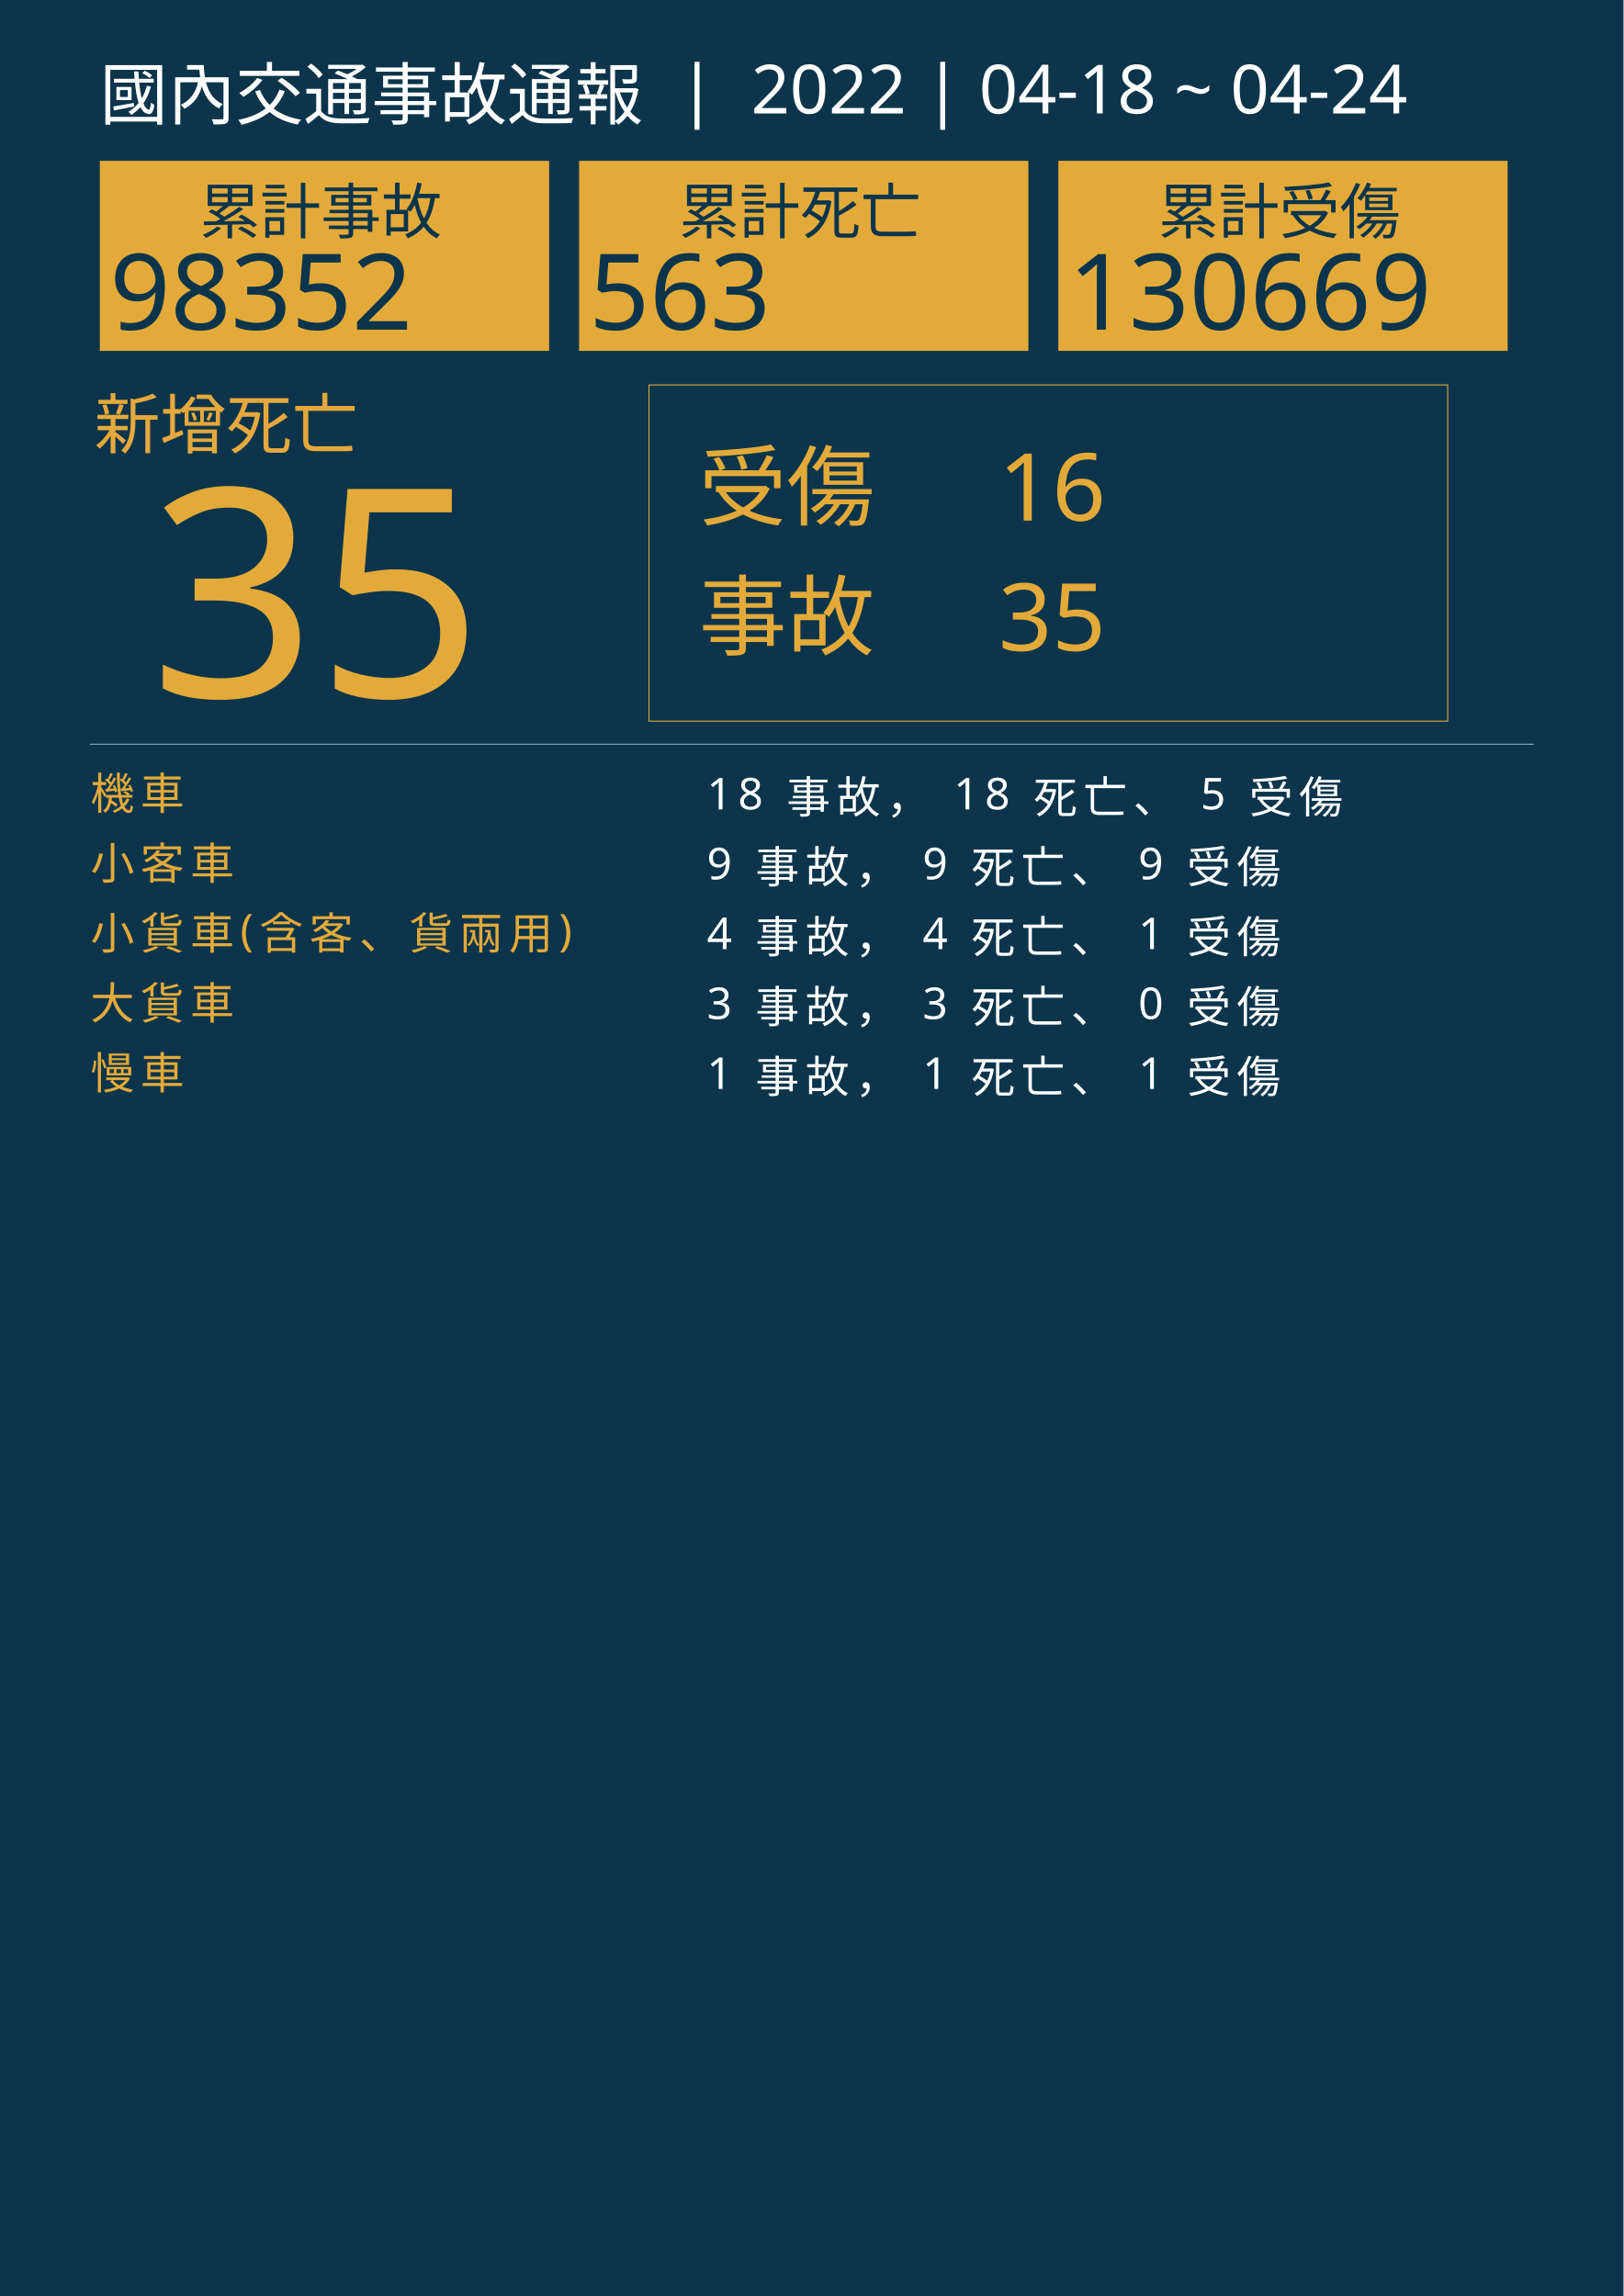
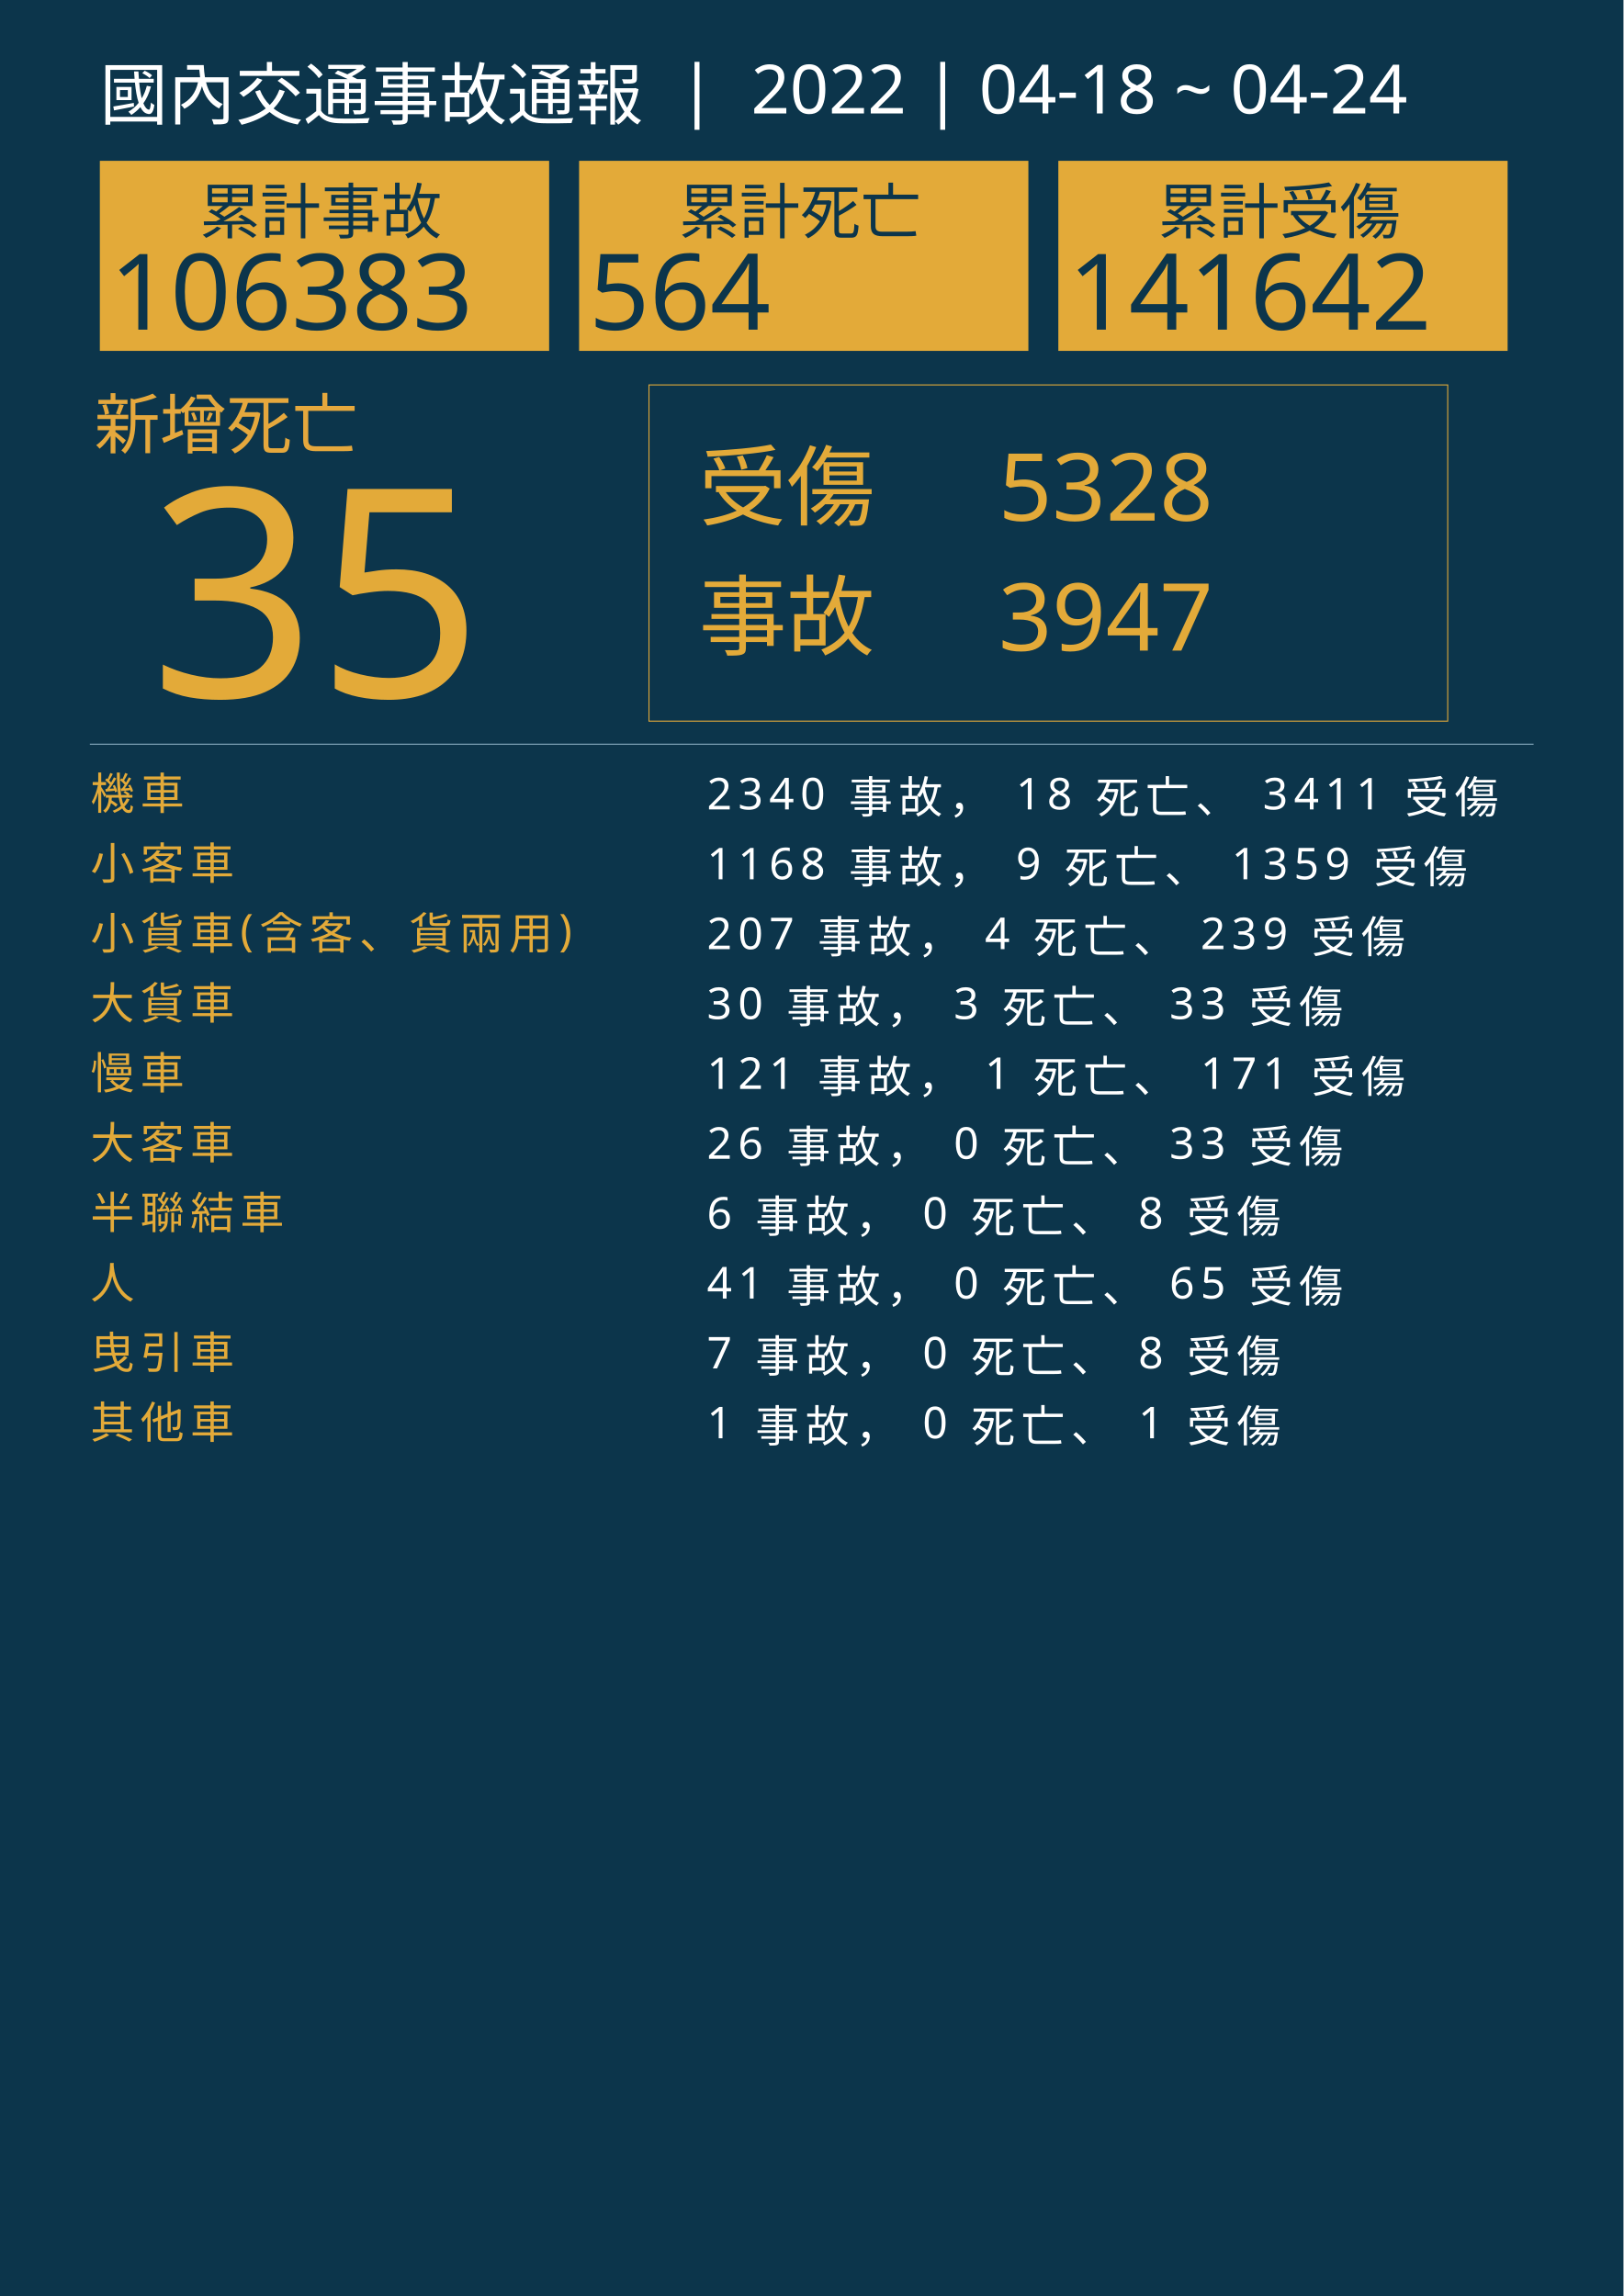
<svg xmlns="http://www.w3.org/2000/svg" version="1.1" id="圖層_1" x="0px" y="0px" viewBox="0 0 1626 2300" style="enable-background:new 0 0 1626 2300;" xml:space="preserve">
  <style type="text/css">
	.st0{fill:#0C354B;}
	.st1{fill:#E5A83D;}
	.st2{font-family:'NotoSansCJKtc-Bold-B5pc-H';}
	.st3{font-size:66px;}
	.st4{fill:#E3AA39;}
	.st5{font-family:'Arial-BoldMT';}
	.st6{font-size:291.776px;}
	.st7{fill:none;stroke:#E3AA39;stroke-miterlimit:10;}
	.st8{font-family:'NotoSansCJKtc-Light-B5pc-H';}
	.st9{font-size:88px;}
	.st10{font-family:'NotoSansCJKtc-Medium-B5pc-H';}
	.st11{font-size:94px;}
	.st12{fill:none;stroke:#8AAFC1;stroke-miterlimit:10;}
	.st13{font-size:60.649px;}
	.st14{font-size:106px;}
	.st15{fill:none;}
	.st16{font-size:44px;}
	.st17{letter-spacing:6;}
	.st18{fill:#FFFFFF;}
	.st19{letter-spacing:1;}
	.st20{font-size:68px;}
</style>
  <rect class="st0" width="1626" height="2300" />
  <text transform="matrix(1 0 0 1 94.5001 449.017)" class="st1 st2 st3">新增死亡</text>
  <g>
    <text transform="matrix(1 0 0 1 150 698.1412)" class="st4 st5 st6">35</text>
  </g>
  <g>
    <rect x="650" y="385.6" class="st7" width="800" height="336.8" />
    <g>
      <text transform="matrix(1 0 0 1 700 519.593)" class="st4 st8 st9">受傷</text>
-       <text transform="matrix(1 0 0 1 1000 521.5084)" class="st4 st10 st11">16</text>
-       <text transform="matrix(1 0 0 1 1000 651.7274)" class="st4 st10 st11">35</text>
+       <text transform="matrix(1 0 0 1 1000 521.5084)" class="st4 st10 st11">5328</text>
+       <text transform="matrix(1 0 0 1 1000 651.7274)" class="st4 st10 st11">3947</text>
      <text transform="matrix(1 0 0 1 700 649.4965)" class="st4 st8 st9">事故</text>
    </g>
  </g>
  <line class="st12" x1="90" y1="745.5" x2="1536" y2="745.5" />
  <g>
    <g>
      <rect x="100" y="161.1" class="st4" width="450" height="190.4" />
      <g>
        <text transform="matrix(1 0 0 1 200 233.9079)" class="st0 st10 st13">累計事故</text>
        <g>
-           <text transform="matrix(1 0 0 1 110 330.2121)" class="st0 st5 st14">98352</text>
+           <text transform="matrix(1 0 0 1 110 330.2121)" class="st0 st5 st14">106383</text>
        </g>
      </g>
    </g>
    <g>
      <rect x="580" y="161.1" class="st4" width="450" height="190.4" />
      <g>
        <text transform="matrix(1 0 0 1 680 233.908)" class="st0 st10 st13">累計死亡</text>
        <g>
-           <text transform="matrix(1 0 0 1 590 330.2122)" class="st0 st5 st14">563</text>
+           <text transform="matrix(1 0 0 1 590 330.2122)" class="st0 st5 st14">564</text>
        </g>
      </g>
    </g>
    <g>
      <rect x="1060" y="161.1" class="st4" width="450" height="190.4" />
      <g>
        <text transform="matrix(1 0 0 1 1160 233.908)" class="st0 st10 st13">累計受傷</text>
        <g>
-           <text transform="matrix(1 0 0 1 1070 330.2122)" class="st0 st5 st14">130669</text>
+           <text transform="matrix(1 0 0 1 1070 330.2122)" class="st0 st5 st14">141642</text>
        </g>
      </g>
    </g>
  </g>
  <rect x="90.6" y="772.1" class="st15" width="1141.8" height="314.8" />
  <text transform="matrix(1 0 0 1 90.5591 810.7965)">
    <tspan x="0" y="0" class="st4 st10 st16 st17">機車</tspan>
-     <tspan x="600" y="0" class="st18 st10 st16 st17"> 18 事故， 18 死亡、 5 受傷</tspan>
+     <tspan x="600" y="0" class="st18 st10 st16 st17"> 2340 事故， 18 死亡、 3411 受傷</tspan>
    <tspan x="0" y="70" class="st4 st10 st16 st17">小客車</tspan>
-     <tspan x="600" y="70" class="st18 st10 st16 st17"> 9 事故， 9 死亡、 9 受傷</tspan>
+     <tspan x="600" y="70" class="st18 st10 st16 st17"> 1168 事故， 9 死亡、 1359 受傷</tspan>
    <tspan x="0" y="140" class="st4 st10 st16 st17">小貨車(含客、貨兩用)</tspan>
-     <tspan x="600" y="140" class="st18 st10 st16 st17"> 4 事故， 4 死亡、 1 受傷</tspan>
+     <tspan x="600" y="140" class="st18 st10 st16 st17"> 207 事故， 4 死亡、 239 受傷</tspan>
    <tspan x="0" y="210" class="st4 st10 st16 st17">大貨車</tspan>
-     <tspan x="600" y="210" class="st18 st10 st16 st17"> 3 事故， 3 死亡、 0 受傷</tspan>
+     <tspan x="600" y="210" class="st18 st10 st16 st17"> 30 事故， 3 死亡、 33 受傷</tspan>
    <tspan x="0" y="280" class="st4 st10 st16 st17">慢車</tspan>
-     <tspan x="600" y="280" class="st18 st10 st16 st17"> 1 事故， 1 死亡、 1 受傷</tspan>
+     <tspan x="600" y="280" class="st18 st10 st16 st17"> 121 事故， 1 死亡、 171 受傷</tspan>
+     <tspan x="0" y="350" class="st4 st10 st16 st17">大客車</tspan>
+     <tspan x="600" y="350" class="st18 st10 st16 st17"> 26 事故， 0 死亡、 33 受傷</tspan>
+     <tspan x="0" y="420" class="st4 st10 st16 st17">半聯結車</tspan>
+     <tspan x="600" y="420" class="st18 st10 st16 st17"> 6 事故， 0 死亡、 8 受傷</tspan>
+     <tspan x="0" y="490" class="st4 st10 st16 st17">人</tspan>
+     <tspan x="600" y="490" class="st18 st10 st16 st17"> 41 事故， 0 死亡、 65 受傷</tspan>
+     <tspan x="0" y="560" class="st4 st10 st16 st17">曳引車</tspan>
+     <tspan x="600" y="560" class="st18 st10 st16 st17"> 7 事故， 0 死亡、 8 受傷</tspan>
+     <tspan x="0" y="630" class="st4 st10 st16 st17">其他車</tspan>
+     <tspan x="600" y="630" class="st18 st10 st16 st17"> 1 事故， 0 死亡、 1 受傷</tspan>
  </text>
  <text transform="matrix(1 0 0 1 100 119.2712)" class="st18 st8 st20">國內交通事故通報  |  2022 | 04-18 ~ 04-24</text>
</svg>
